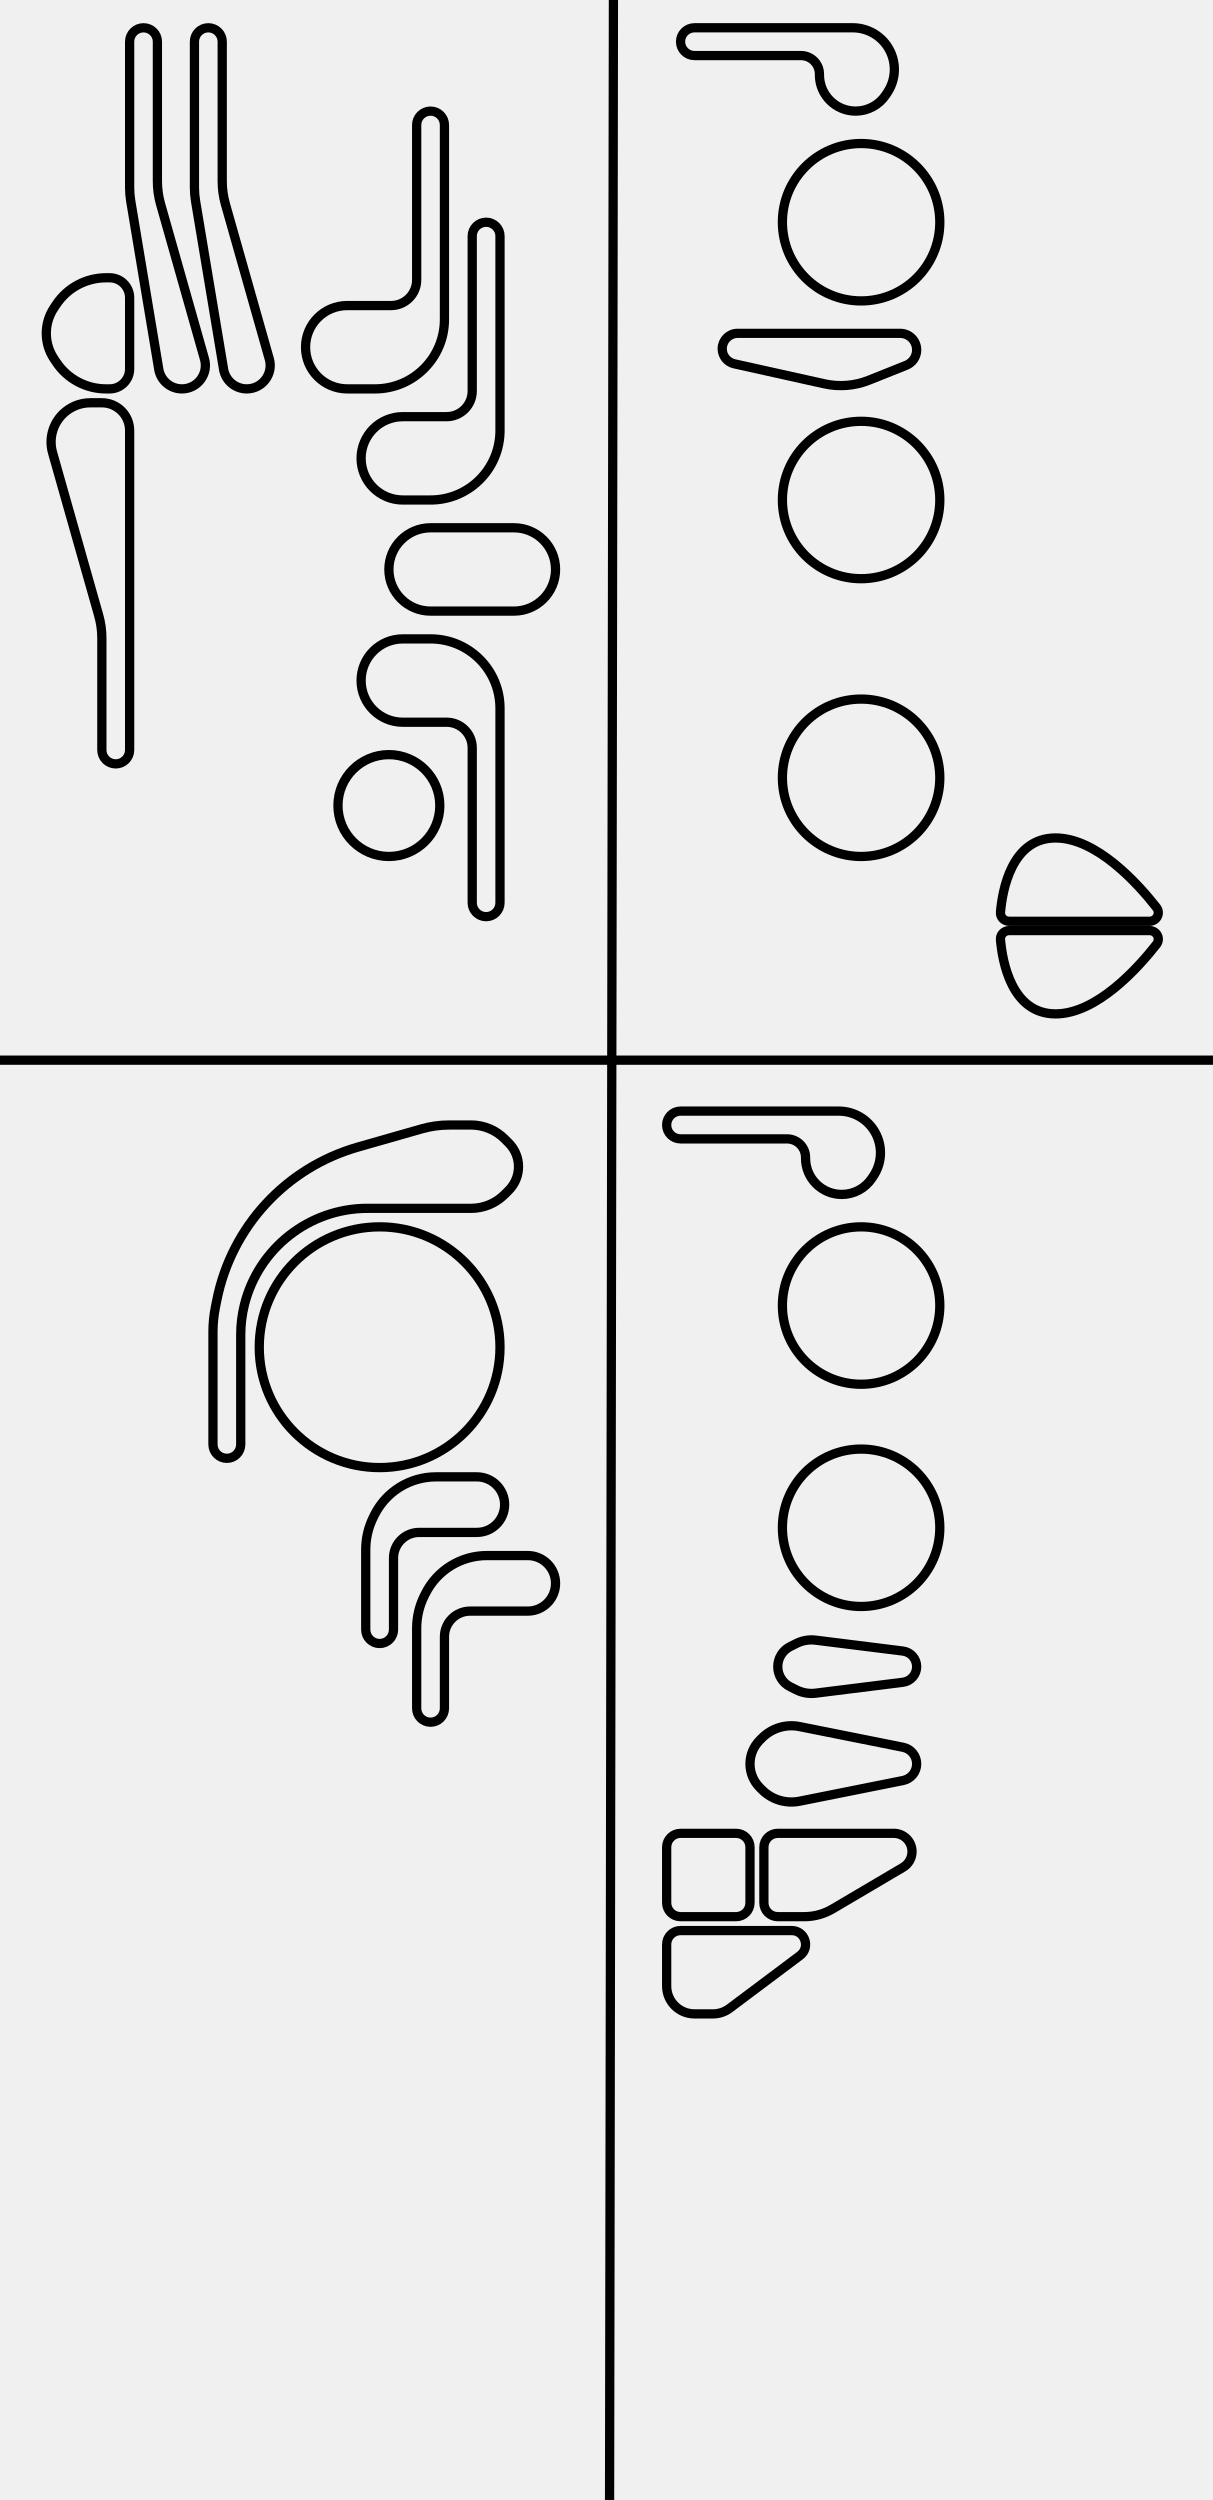
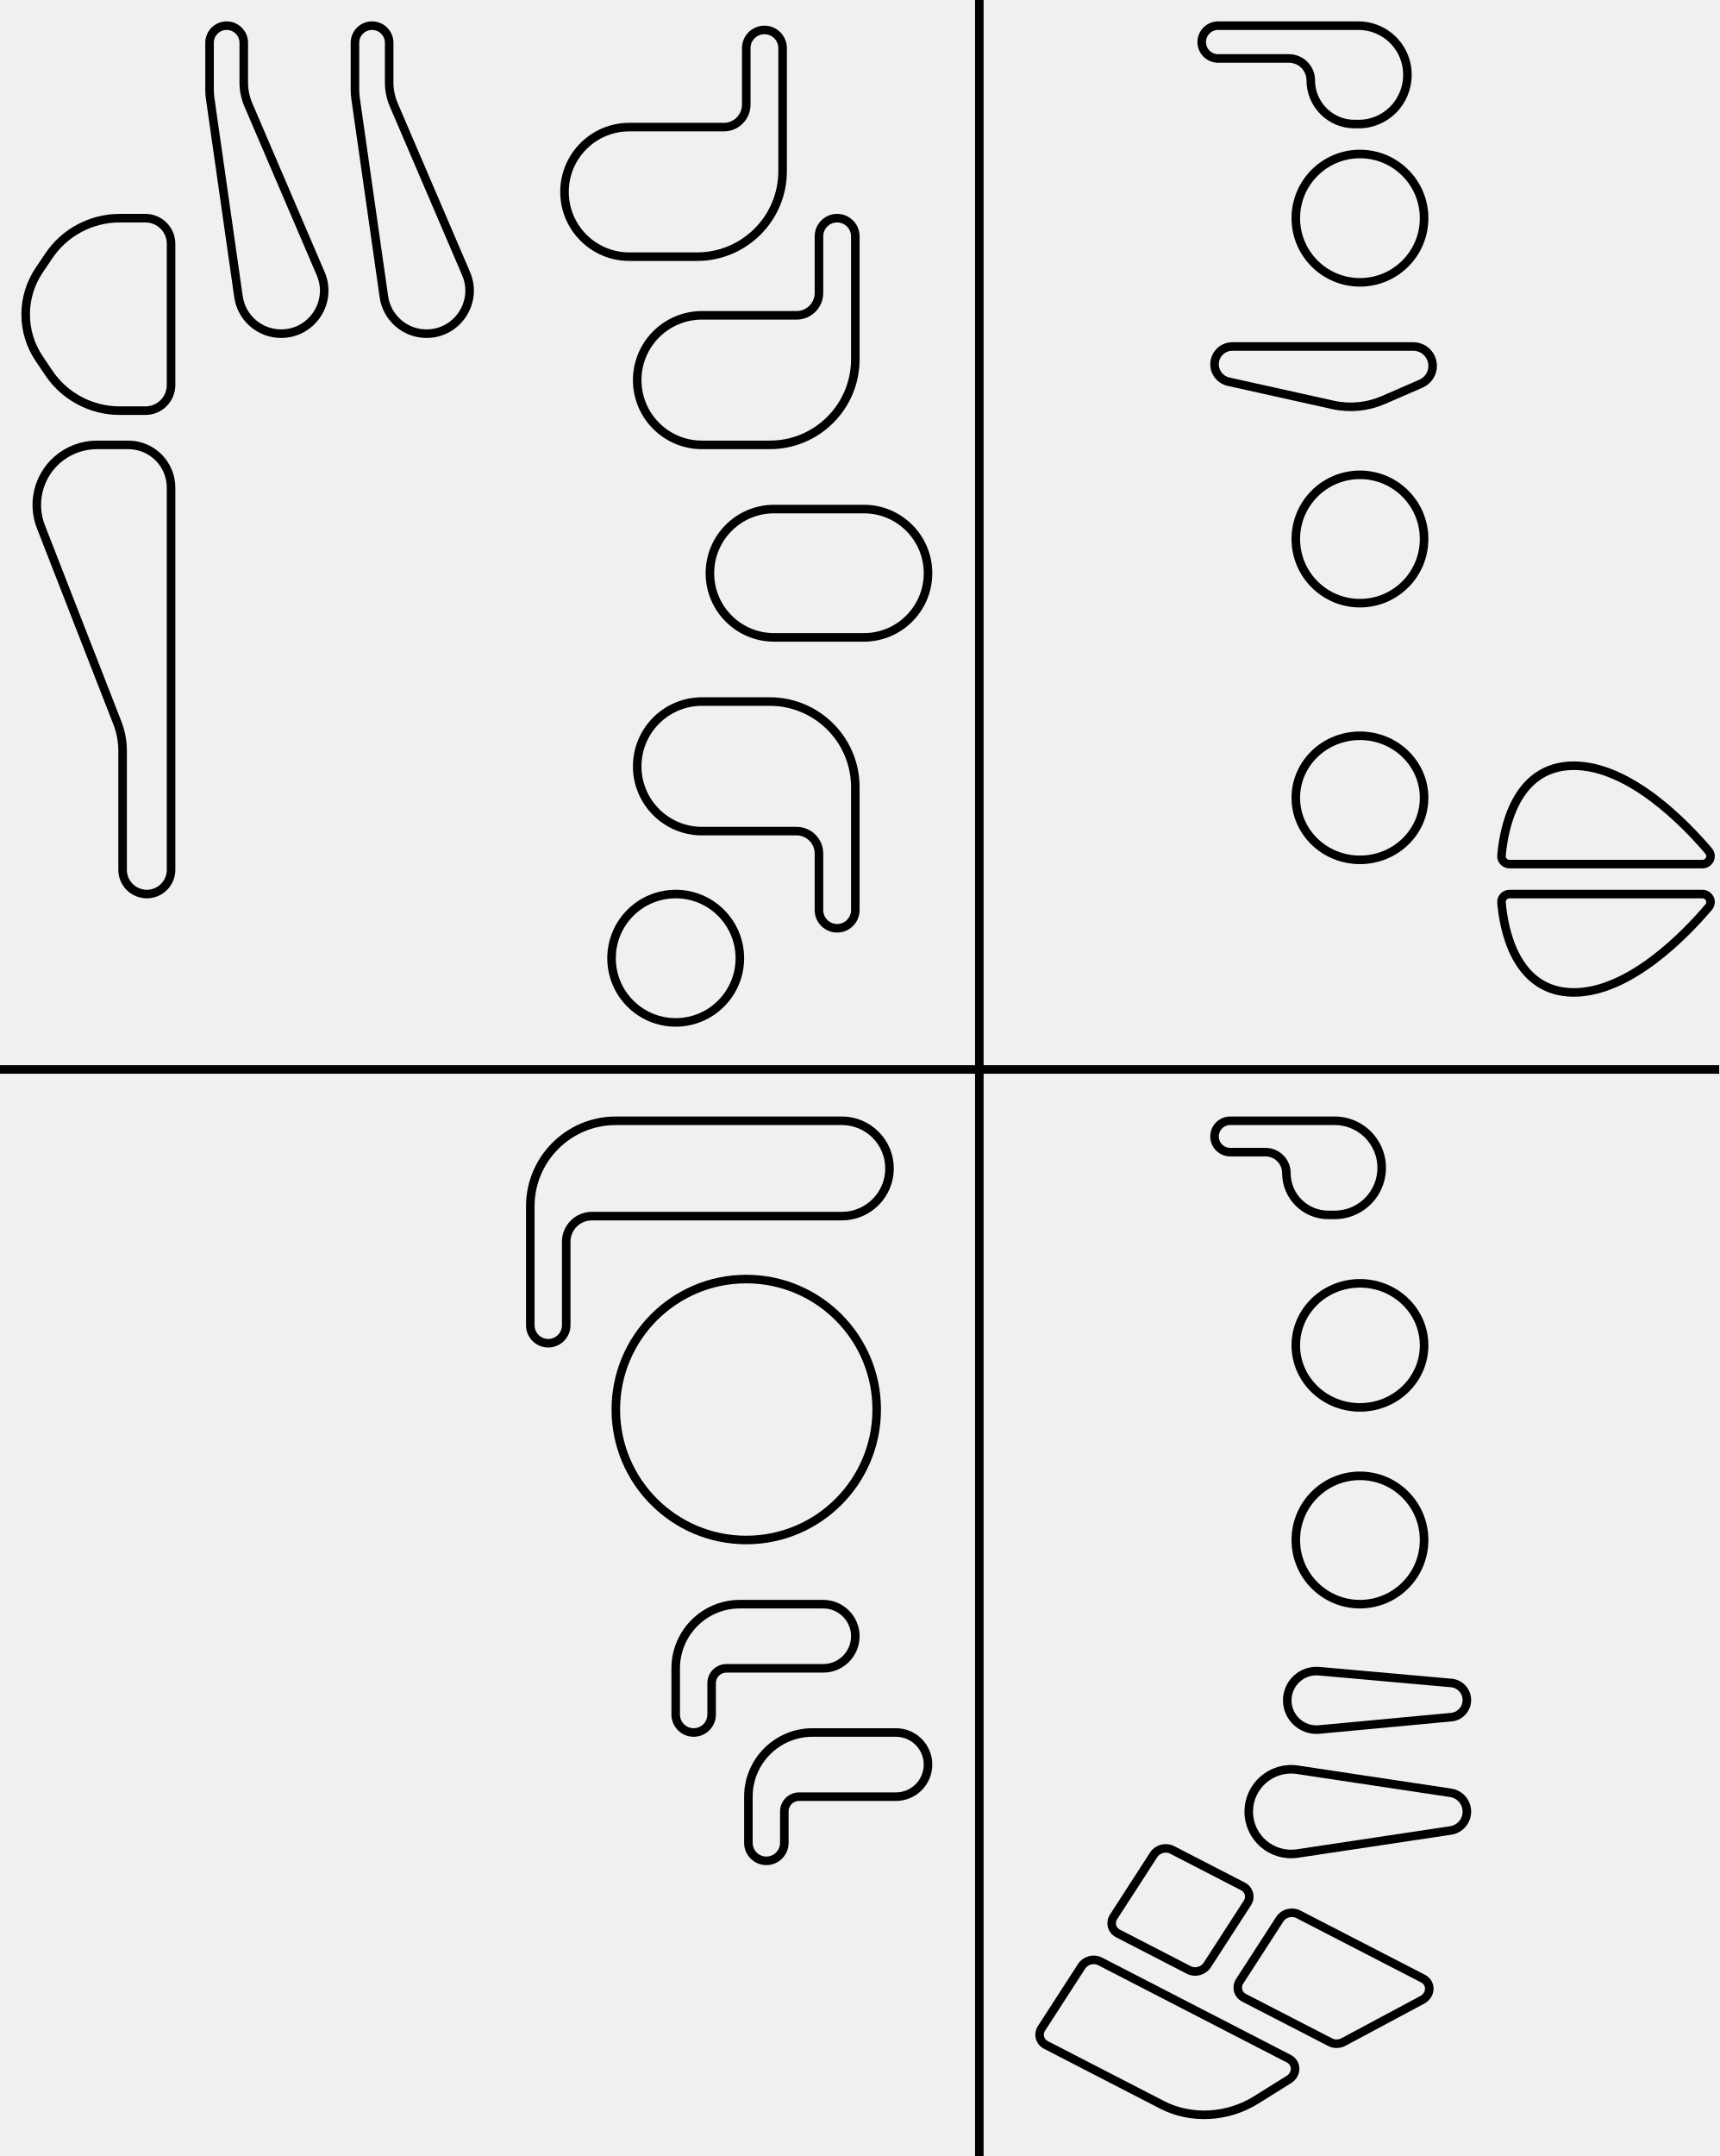
- <svg xmlns="http://www.w3.org/2000/svg" width="262" height="540" viewBox="0 0 262 540" fill="none">
+ <svg xmlns="http://www.w3.org/2000/svg" width="402" height="504" viewBox="0 0 402 504" fill="none">
  <g clip-path="url(#clip0_1_3)">
-     <line y1="229" x2="402" y2="229" stroke="black" stroke-width="2" />
-     <path d="M131.492 653L132.5 -6.71943e-06" stroke="black" stroke-width="2" />
-     <path d="M144 429V420C144 418.343 145.343 417 147 417H171C173.883 417 175.106 420.67 172.8 422.4L157.6 433.8C156.561 434.579 155.298 435 154 435H150C146.686 435 144 432.314 144 429Z" stroke="black" stroke-width="2" />
-     <path d="M165 411V399C165 397.343 166.343 396 168 396H193.054C195.233 396 197 397.767 197 399.946C197 401.343 196.262 402.636 195.059 403.345L179.822 412.335C177.974 413.425 175.869 414 173.724 414H168C166.343 414 165 412.657 165 411Z" stroke="black" stroke-width="2" />
-     <path d="M159 396H147C145.343 396 144 397.343 144 399V411C144 412.657 145.343 414 147 414H159C160.657 414 162 412.657 162 411V399C162 397.343 160.657 396 159 396Z" stroke="black" stroke-width="2" />
-     <path d="M164.121 386.121L164.618 386.618C166.731 388.731 169.76 389.648 172.69 389.062L183 387L195.058 384.588C196.769 384.246 198 382.744 198 381C198 379.256 196.769 377.754 195.058 377.412L183 375L172.69 372.938C169.76 372.352 166.731 373.269 164.618 375.382L164.121 375.879C162.763 377.237 162 379.079 162 381C162 382.921 162.763 384.763 164.121 386.121Z" stroke="black" stroke-width="2" />
-     <path d="M170.683 364.342L172.027 365.014C173.314 365.657 174.762 365.905 176.189 365.726L195.023 363.372C196.724 363.16 198 361.714 198 360C198 358.286 196.724 356.84 195.023 356.628L176.189 354.274C174.762 354.095 173.314 354.343 172.027 354.986L170.683 355.658C169.039 356.481 168 358.161 168 360C168 361.839 169.039 363.519 170.683 364.342Z" stroke="black" stroke-width="2" />
-     <path d="M186 313C195.389 313 203 320.611 203 330C203 339.389 195.389 347 186 347C176.611 347 169 339.389 169 330C169 320.611 176.611 313 186 313Z" stroke="black" stroke-width="2" />
-     <path d="M186 265C195.389 265 203 272.611 203 282C203 291.389 195.389 299 186 299C176.611 299 169 291.389 169 282C169 272.611 176.611 265 186 265Z" stroke="black" stroke-width="2" />
-     <path d="M174 250V250.183C174 254.5 177.5 258 181.817 258C184.43 258 186.871 256.694 188.321 254.519L188.672 253.992C190.687 250.969 190.687 247.031 188.672 244.008C187.003 241.504 184.193 240 181.183 240H147C145.343 240 144 241.343 144 243C144 244.657 145.343 246 147 246H170C172.209 246 174 247.791 174 250Z" stroke="black" stroke-width="2" />
-     <path d="M248.262 201H218C216.895 201 216.01 201.889 216.106 202.989C216.513 207.672 218.48 219 227.999 219C236.887 219 245.776 209.124 249.788 204.003C250.773 202.745 249.859 201 248.262 201Z" stroke="black" stroke-width="2" />
-     <path d="M248.262 199H218C216.895 199 216.01 198.111 216.106 197.011C216.513 192.328 218.48 181 227.999 181C236.887 181 245.776 190.876 249.788 195.997C250.773 197.255 249.859 199 248.262 199Z" stroke="black" stroke-width="2" />
-     <circle cx="186" cy="48" r="17" stroke="black" stroke-width="2" />
-     <circle cx="186" cy="108" r="17" stroke="black" stroke-width="2" />
-     <path d="M186 151C195.389 151 203 158.611 203 168C203 177.389 195.389 185 186 185C176.611 185 169 177.389 169 168C169 158.611 176.611 151 186 151Z" stroke="black" stroke-width="2" />
-     <path d="M194.422 72H159.329C157.491 72 156 73.491 156 75.329C156 76.89 157.084 78.241 158.607 78.579L178.059 82.902C181.278 83.617 184.638 83.345 187.699 82.12L195.751 78.9C197.109 78.356 198 77.041 198 75.578C198 73.602 196.398 72 194.422 72Z" stroke="black" stroke-width="2" />
-     <path d="M177 16V16.183C177 20.5 180.5 24 184.817 24C187.43 24 189.871 22.694 191.321 20.519L191.672 19.992C193.687 16.969 193.687 13.031 191.672 10.008C190.003 7.504 187.193 6 184.183 6H150C148.343 6 147 7.343 147 9C147 10.657 148.343 12 150 12H173C175.209 12 177 13.791 177 16Z" stroke="black" stroke-width="2" />
-     <path d="M90 369V351.708C90 349.27 90.568 346.864 91.658 344.683L91.9 344.199C94.413 339.174 99.549 336 105.167 336H114C117.314 336 120 338.686 120 342C120 345.314 117.314 348 114 348H101.538C98.48 348 96 350.48 96 353.538V369C96 370.657 94.657 372 93 372C91.343 372 90 370.657 90 369Z" stroke="black" stroke-width="2" />
-     <path d="M79 352V334.708C79 332.27 79.568 329.864 80.658 327.683L80.9 327.199C83.413 322.174 88.549 319 94.167 319H103C106.314 319 109 321.686 109 325C109 328.314 106.314 331 103 331H90.538C87.48 331 85 333.48 85 336.538V352C85 353.657 83.657 355 82 355C80.343 355 79 353.657 79 352Z" stroke="black" stroke-width="2" />
-     <path d="M82 265C96.359 265 108 276.641 108 291C108 305.359 96.359 317 82 317C67.641 317 56 305.359 56 291C56 276.641 67.641 265 82 265Z" stroke="black" stroke-width="2" />
-     <path d="M52 288.288V312C52 313.657 50.657 315 49 315C47.343 315 46 313.657 46 312V287.703C46 285.905 46.178 284.112 46.53 282.35L46.838 280.809C50.008 264.96 61.766 252.21 77.307 247.769L91.085 243.833C93.019 243.28 95.021 243 97.032 243H101.757C104.474 243 107.079 244.079 109 246L109.879 246.879C111.237 248.237 112 250.079 112 252C112 253.921 111.237 255.763 109.879 257.121L109 258C107.079 259.921 104.474 261 101.757 261H79.369C66.81 261 55.846 269.615 52.8 281.799C52.27 283.918 52 286.104 52 288.288Z" stroke="black" stroke-width="2" />
-     <path d="M84 163C90.075 163 95 167.925 95 174C95 180.075 90.075 185 84 185C77.925 185 73 180.075 73 174C73 167.925 77.925 163 84 163Z" stroke="black" stroke-width="2" />
-     <path d="M87 156H96.462C99.52 156 102 158.48 102 161.538V195C102 196.657 103.343 198 105 198C106.657 198 108 196.657 108 195V156V153C108 144.716 101.284 138 93 138H87C82.029 138 78 142.029 78 147C78 151.971 82.029 156 87 156Z" stroke="black" stroke-width="2" />
-     <path d="M93.002 114H110.998C115.968 114 120 118.029 120 123C120 127.971 115.971 132 111 132H93C88.029 132 84 127.971 84 123C84 118.029 88.032 114 93.002 114Z" stroke="black" stroke-width="2" />
-     <path d="M87 90H96.462C99.52 90 102 87.52 102 84.462V51C102 49.343 103.343 48 105 48C106.657 48 108 49.343 108 51V90V93C108 101.284 101.284 108 93 108H87C82.029 108 78 103.971 78 99C78 94.029 82.029 90 87 90Z" stroke="black" stroke-width="2" />
-     <path d="M75 66H84.462C87.52 66 90 63.52 90 60.462V27C90 25.343 91.343 24 93 24C94.657 24 96 25.343 96 27V66V69C96 77.284 89.284 84 81 84H75C70.029 84 66 79.971 66 75C66 70.029 70.029 66 75 66Z" stroke="black" stroke-width="2" />
-     <path d="M28 93V162C28 163.657 26.657 165 25 165C23.343 165 22 163.657 22 162V137.835C22 136.175 21.77 134.523 21.318 132.926L11.357 97.786C10.519 94.831 11.346 91.654 13.518 89.482C15.107 87.893 17.263 87 19.51 87H22C25.314 87 28 89.686 28 93Z" stroke="black" stroke-width="2" />
-     <path d="M22.908 60H23.69C26.07 60 28 61.93 28 64.31V79.69C28 82.07 26.07 84 23.69 84H22.908C18.592 84 14.562 81.843 12.168 78.252L11.664 77.496C10.579 75.868 10 73.956 10 72C10 70.044 10.579 68.132 11.664 66.504L12.168 65.748C14.562 62.157 18.592 60 22.908 60Z" stroke="black" stroke-width="2" />
-     <path d="M34.682 44.074L44.171 77.548C45.089 80.784 42.658 84 39.294 84C36.816 84 34.701 82.209 34.294 79.764L28.245 43.469C28.082 42.492 28 41.502 28 40.51V9C28 7.343 29.343 6 31 6C32.657 6 34 7.343 34 9V39.165C34 40.825 34.23 42.477 34.682 44.074Z" stroke="black" stroke-width="2" />
-     <path d="M48.682 44.074L58.171 77.548C59.089 80.784 56.658 84 53.294 84C50.816 84 48.701 82.209 48.294 79.764L42.245 43.469C42.082 42.492 42 41.502 42 40.51V9C42 7.343 43.343 6 45 6C46.657 6 48 7.343 48 9V39.165C48 40.825 48.23 42.477 48.682 44.074Z" stroke="black" stroke-width="2" />
+     <line y1="250" x2="402" y2="250" stroke="black" stroke-width="2" />
+     <path d="M229 504L229 -1.04904e-05" stroke="black" stroke-width="2" />
+     <path d="M308.483 404.3L339.364 401.409C341.425 401.216 343 399.487 343 397.417C343 395.341 341.415 393.608 339.347 393.424L308.454 390.666C304.449 390.308 301 393.463 301 397.484C301 401.517 304.468 404.675 308.483 404.3Z" stroke="black" stroke-width="2" />
+     <path d="M303.372 433.29L339.209 427.903C341.388 427.576 343 425.704 343 423.5C343 421.296 341.388 419.424 339.209 419.097L303.372 413.71C297.385 412.81 292 417.446 292 423.5C292 429.554 297.385 434.19 303.372 433.29Z" stroke="black" stroke-width="2" />
+     <path d="M318 345C326.284 345 333 351.716 333 360C333 368.284 326.284 375 318 375C309.716 375 303 368.284 303 360C303 351.716 309.716 345 318 345Z" stroke="black" stroke-width="2" />
+     <path d="M318 300C326.314 300 333 306.522 333 314.5C333 322.478 326.314 329 318 329C309.686 329 303 322.478 303 314.5C303 306.522 309.686 300 318 300Z" stroke="black" stroke-width="2" />
+     <path d="M398.035 209H353C351.895 209 351.011 209.889 351.101 210.99C351.558 216.576 354.079 232 367.999 232C381.097 232 394.197 218.345 399.519 212.078C400.582 210.827 399.676 209 398.035 209Z" stroke="black" stroke-width="2" />
+     <path d="M398.035 202H353C351.895 202 351.011 201.111 351.101 200.01C351.558 194.424 354.079 179 367.999 179C381.097 179 394.197 192.655 399.519 198.922C400.582 200.173 399.676 202 398.035 202Z" stroke="black" stroke-width="2" />
+     <circle cx="318" cy="51" r="15" stroke="black" stroke-width="2" />
+     <circle cx="318" cy="126" r="15" stroke="black" stroke-width="2" />
+     <path d="M318 172C326.314 172 333 178.522 333 186.5C333 194.478 326.314 201 318 201C309.686 201 303 194.478 303 186.5C303 178.522 309.686 172 318 172Z" stroke="black" stroke-width="2" />
+     <path d="M330.47 81H288.162C285.863 81 284 82.863 284 85.162C284 87.112 285.355 88.801 287.259 89.224L311.674 94.648C315.63 95.527 319.762 95.129 323.478 93.513L332.277 89.685C333.931 88.965 335 87.334 335 85.53C335 83.028 332.972 81 330.47 81Z" stroke="black" stroke-width="2" />
+     <path d="M284.833 13.667H301.389C304.212 13.667 306.5 15.955 306.5 18.778C306.5 24.423 311.077 29 316.722 29H317.752C321.295 29 324.66 27.292 326.785 24.457C329.849 20.369 329.894 14.691 326.83 10.603C324.659 7.705 321.249 6 317.628 6H284.833C282.716 6 281 7.716 281 9.833C281 11.95 282.716 13.667 284.833 13.667Z" stroke="black" stroke-width="2" />
+     <path d="M287.667 269.333H295.911C298.611 269.333 300.8 271.522 300.8 274.222C300.8 279.622 305.178 284 310.578 284H312.087C315.49 284 318.701 282.425 320.784 279.735C323.855 275.77 323.855 270.23 320.784 266.265C318.701 263.575 315.49 262 312.087 262H287.667C285.642 262 284 263.642 284 265.667C284 267.692 285.642 269.333 287.667 269.333Z" stroke="black" stroke-width="2" />
+     <path d="M174.5 299C191.345 299 205 312.655 205 329.5C205 346.345 191.345 360 174.5 360C157.655 360 144 346.345 144 329.5C144 312.655 157.655 299 174.5 299Z" stroke="black" stroke-width="2" />
+     <path d="M158 209C166.284 209 173 215.716 173 224C173 232.284 166.284 239 158 239C149.716 239 143 232.284 143 224C143 215.716 149.716 209 158 209Z" stroke="black" stroke-width="2" />
+     <path d="M181.001 119H201.999C210.283 119 217 125.716 217 134C217 142.284 210.284 149 202 149H181C172.716 149 166 142.284 166 134C166 125.716 172.717 119 181.001 119Z" stroke="black" stroke-width="2" />
+     <path d="M147.143 29.714H169.258C172.153 29.714 174.5 27.367 174.5 24.473V11.25C174.5 8.903 176.403 7 178.75 7C181.097 7 183 8.903 183 11.25V40C183 51.046 174.046 60 163 60H147.143C138.78 60 132 53.22 132 44.857C132 36.494 138.78 29.714 147.143 29.714Z" stroke="black" stroke-width="2" />
+     <path d="M144 262H196.857C203.011 262 208 266.989 208 273.143C208 279.297 203.011 284.286 196.857 284.286H138.4C135.086 284.286 132.4 286.972 132.4 290.286V291.714V309.8C132.4 312.12 130.52 314 128.2 314C125.88 314 124 312.12 124 309.8V282C124 270.954 132.954 262 144 262Z" stroke="black" stroke-width="2" />
+     <path d="M164.143 73.714H186.258C189.153 73.714 191.5 71.368 191.5 68.472V55.25C191.5 52.903 193.403 51 195.75 51C198.097 51 200 52.903 200 55.25V84C200 95.046 191.046 104 180 104H164.143C155.78 104 149 97.22 149 88.857C149 80.494 155.78 73.714 164.143 73.714Z" stroke="black" stroke-width="2" />
+     <path d="M164.143 194.286H186.258C189.153 194.286 191.5 196.633 191.5 199.527V212.75C191.5 215.097 193.403 217 195.75 217C198.097 217 200 215.097 200 212.75V184C200 172.954 191.046 164 180 164H164.143C155.78 164 149 170.78 149 179.143C149 187.506 155.78 194.286 164.143 194.286Z" stroke="black" stroke-width="2" />
+     <path d="M192.5 390H169.862C167.95 390 166.4 391.55 166.4 393.462V400.8C166.4 403.12 164.52 405 162.2 405C159.88 405 158 403.12 158 400.8V390C158 381.716 164.716 375 173 375H192.5C196.642 375 200 378.358 200 382.5C200 386.642 196.642 390 192.5 390Z" stroke="black" stroke-width="2" />
+     <path d="M209.5 420H186.862C184.95 420 183.4 421.55 183.4 423.462V430.8C183.4 433.12 181.52 435 179.2 435C176.88 435 175 433.12 175 430.8V420C175 411.716 181.716 405 190 405H209.5C213.642 405 217 408.358 217 412.5C217 416.642 213.642 420 209.5 420Z" stroke="black" stroke-width="2" />
+     <path d="M40 114V203.333C40 206.463 37.463 209 34.333 209C31.204 209 28.667 206.463 28.667 203.333V175.511C28.667 173.273 28.25 171.055 27.437 168.971L9.563 123.137C7.423 117.649 8.937 111.409 13.354 107.512C15.918 105.249 19.221 104 22.641 104H30C35.523 104 40 108.477 40 114Z" stroke="black" stroke-width="2" />
+     <path d="M27.993 51H34C37.314 51 40 53.686 40 57V90C40 93.314 37.314 96 34 96H27.993C21.33 96 15.105 92.682 11.39 87.151L9.136 83.795C7.092 80.751 6 77.167 6 73.5C6 69.833 7.092 66.249 9.136 63.205L11.39 59.849C15.105 54.318 21.33 51 27.993 51Z" stroke="black" stroke-width="2" />
+     <path d="M58.073 24.505L74.986 63.966C77.833 70.61 72.96 78 65.732 78C60.721 78 56.474 74.316 55.765 69.356L49.15 23.051C49.05 22.351 49 21.645 49 20.938V10C49 7.791 50.791 6 53 6C55.209 6 57 7.791 57 10V19.275C57 21.073 57.365 22.852 58.073 24.505Z" stroke="black" stroke-width="2" />
+     <path d="M92.073 24.505L108.986 63.966C111.833 70.61 106.96 78 99.732 78C94.722 78 90.474 74.316 89.765 69.356L83.15 23.051C83.05 22.351 83 21.645 83 20.938V10C83 7.791 84.791 6 87 6C89.209 6 91 7.791 91 10V19.275C91 21.073 91.365 22.852 92.073 24.505Z" stroke="black" stroke-width="2" />
+     <path d="M243.544 474.15L252.925 459.642C253.825 458.251 255.748 457.738 257.22 458.498L301.341 481.242C303.317 482.261 303.339 484.886 301.381 486.109L293.72 490.896C287.019 495.083 278.495 495.526 271.729 492.038L244.582 478.043C243.109 477.284 242.645 475.541 243.544 474.15Z" stroke="black" stroke-width="2" />
+     <path d="M289.885 463.135L299.266 448.627C300.165 447.236 302.088 446.724 303.561 447.483L332.718 462.514C334.78 463.577 334.693 466.354 332.562 467.495L314.155 477.349C313.178 477.872 311.998 477.893 311.053 477.406L290.923 467.029C289.45 466.269 288.985 464.526 289.885 463.135Z" stroke="black" stroke-width="2" />
+     <path d="M290.629 440.972L274.072 432.436C272.599 431.677 270.676 432.19 269.776 433.581L260.396 448.088C259.496 449.48 259.961 451.223 261.433 451.982L277.99 460.518C279.463 461.277 281.386 460.764 282.286 459.373L291.666 444.866C292.566 443.474 292.101 441.731 290.629 440.972Z" stroke="black" stroke-width="2" />
  </g>
  <defs>
    <clipPath id="clip0_1_3">
-       <rect width="262" height="540" fill="white" />
+       <rect width="402" height="504" fill="white" />
    </clipPath>
  </defs>
</svg>
